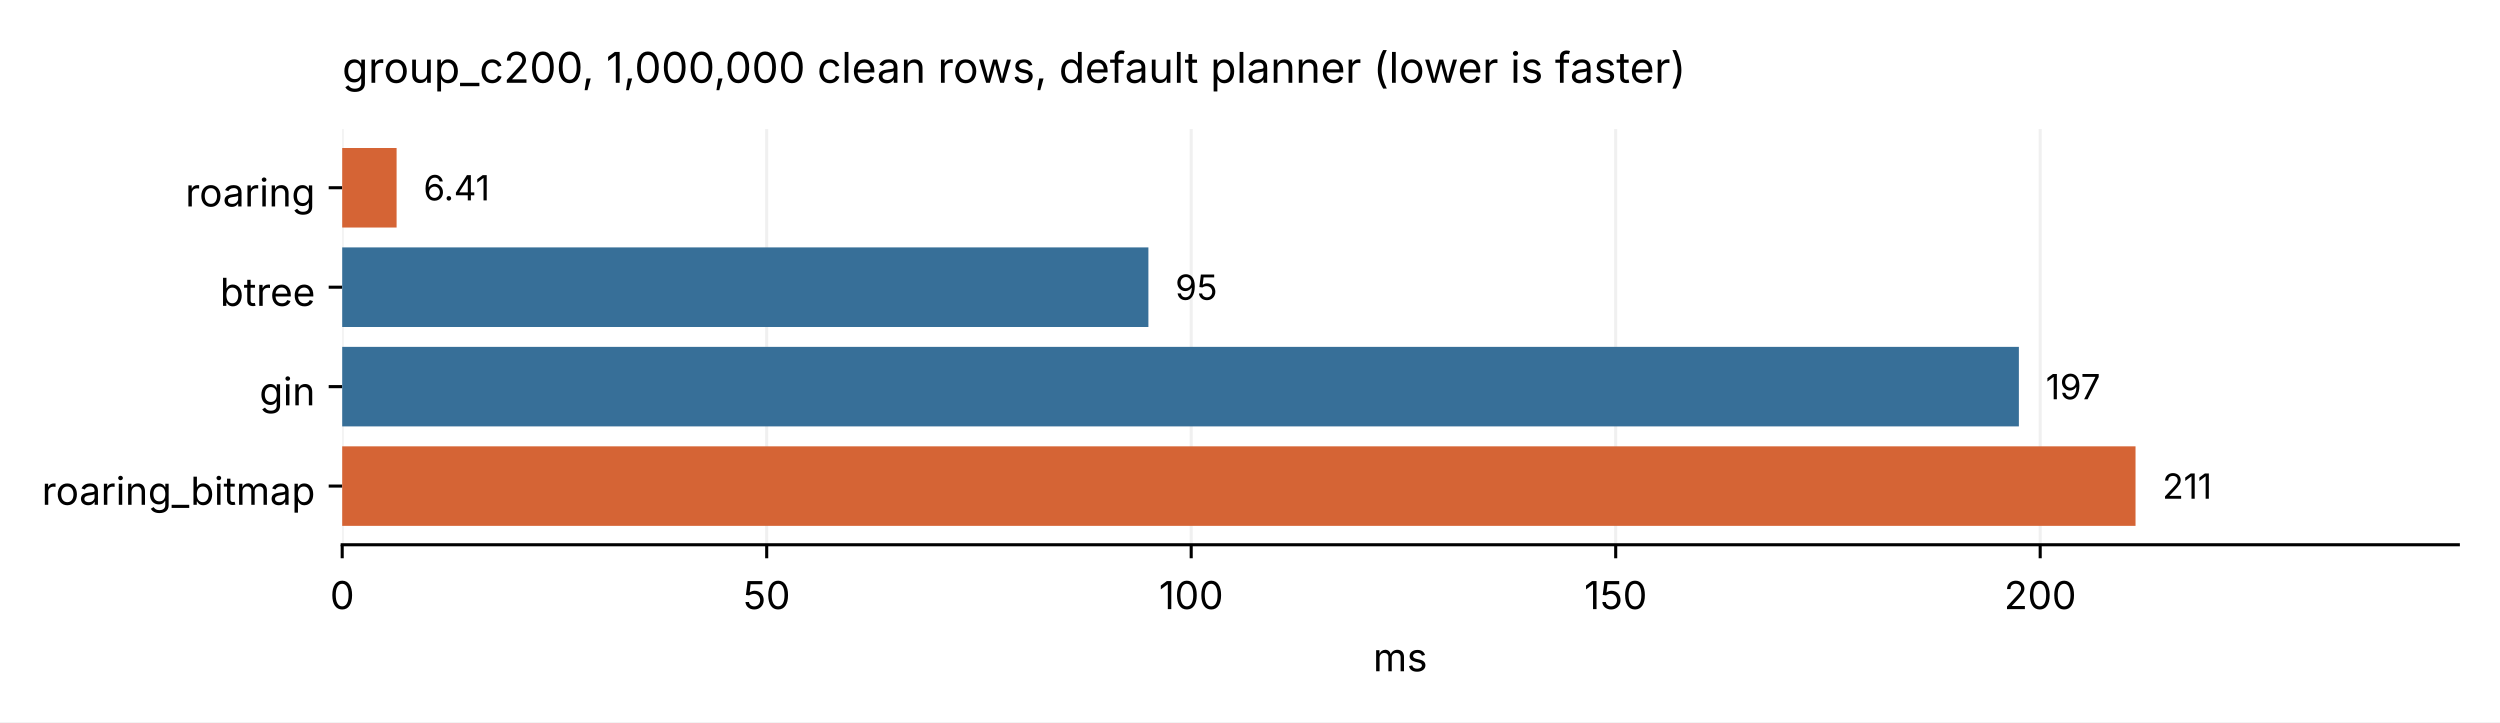
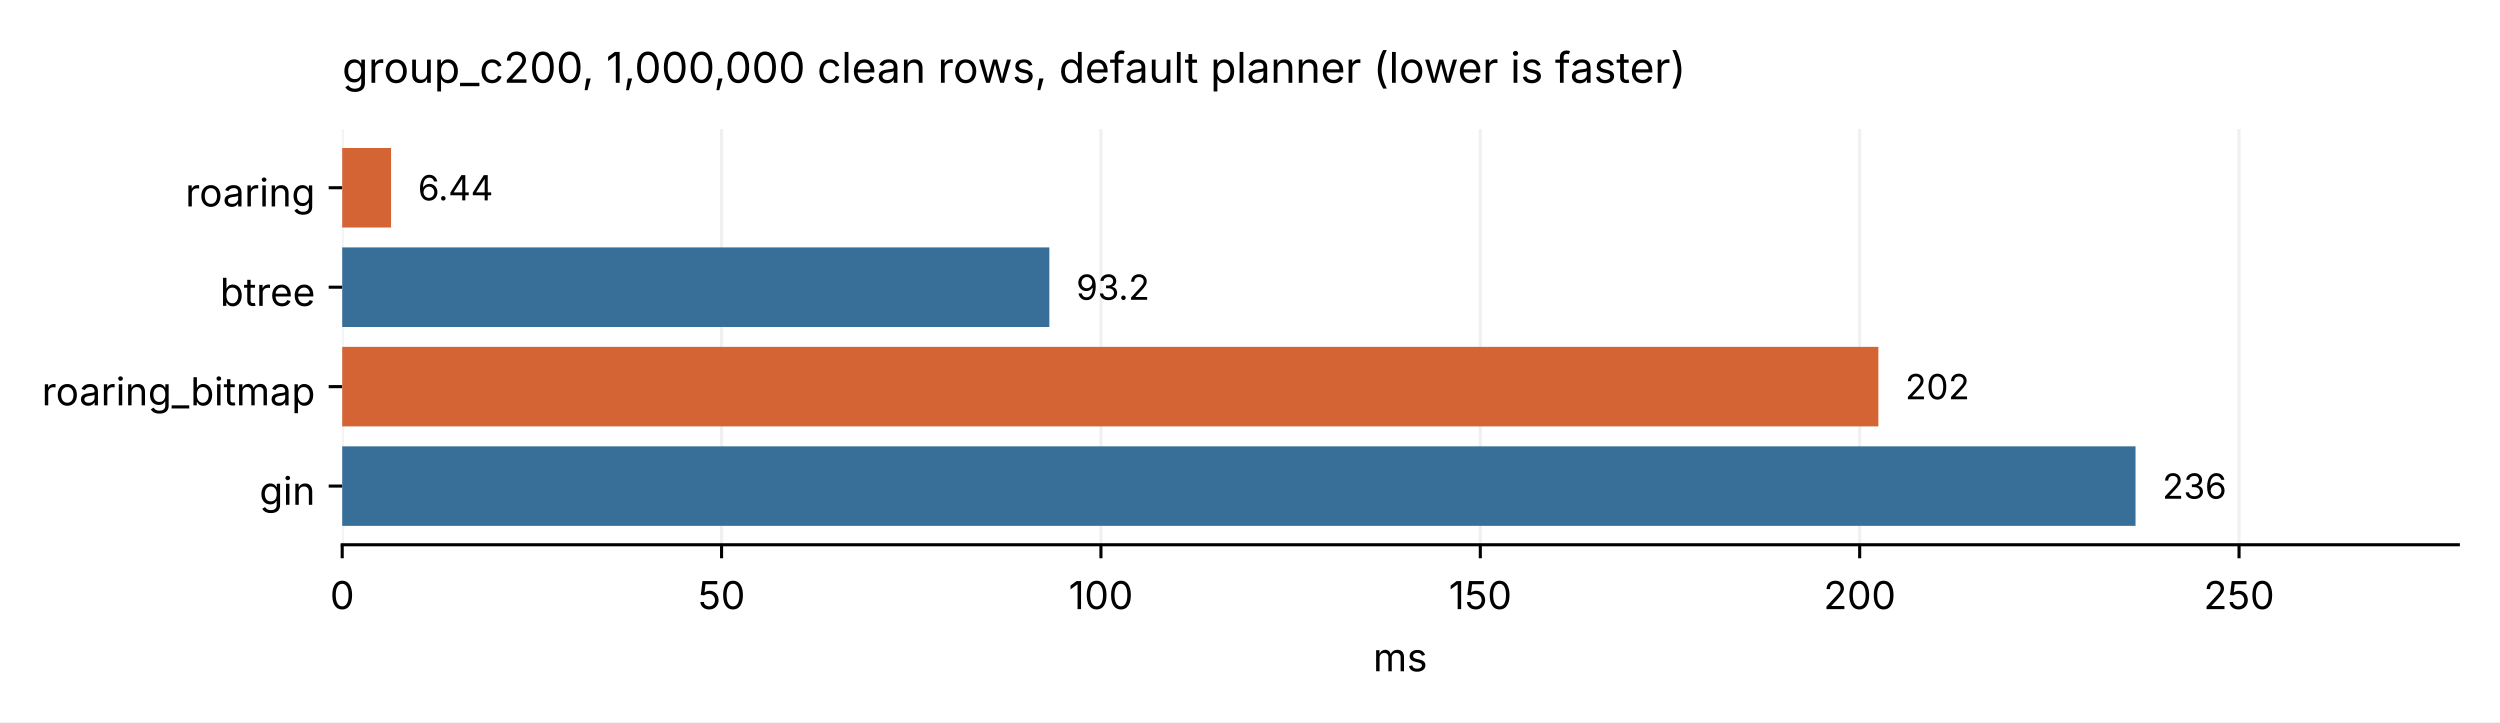
<svg xmlns="http://www.w3.org/2000/svg" xmlns:xlink="http://www.w3.org/1999/xlink" width="648pt" height="187.2pt" viewBox="0 0 648 187.2" version="1.1">
  <defs>
    <style type="text/css">*{stroke-linejoin: round; stroke-linecap: butt}</style>
  </defs>
  <g id="figure_1">
    <g id="patch_1">
      <path d="M 0 187.2  L 648 187.2  L 648 0  L 0 0  z " style="fill: #ffffff" />
    </g>
    <g id="axes_1">
      <g id="patch_2">
        <path d="M 88.698 141.201  L 637.2 141.201  L 637.2 33.456  L 88.698 33.456  z " style="fill: #ffffff" />
      </g>
      <g id="matplotlib.axis_1">
        <g id="xtick_1">
          <g id="line2d_1">
            <path d="M 88.698 141.201  L 88.698 33.456  " clip-path="url(#p33d3b05b69)" style="fill: none; stroke: #b0b0b0; stroke-opacity: 0.18; stroke-width: 0.8; stroke-linecap: square" />
          </g>
          <g id="line2d_2">
            <defs>
              <path id="ma1e8d0fed2" d="M 0 0  L 0 3.5  " style="stroke: #000000; stroke-width: 0.8" />
            </defs>
            <g>
              <use xlink:href="#ma1e8d0fed2" x="88.698" y="141.201" style="stroke: #000000; stroke-width: 0.8" />
            </g>
          </g>
          <g id="text_1">
            <text style="font-size: 10px; font-family: 'Inter', 'DejaVu Sans', 'Bitstream Vera Sans', 'Computer Modern Sans Serif', 'Lucida Grande', 'Verdana', 'Geneva', 'Lucid', 'Arial', 'Helvetica', 'Avant Garde', sans-serif; text-anchor: middle" x="88.698" y="157.888" transform="rotate(-0 88.6975 157.8883)">0</text>
          </g>
        </g>
        <g id="xtick_2">
          <g id="line2d_3">
-             <path d="M 198.728 141.201  L 198.728 33.456  " clip-path="url(#p33d3b05b69)" style="fill: none; stroke: #b0b0b0; stroke-opacity: 0.18; stroke-width: 0.8; stroke-linecap: square" />
+             <path d="M 187.03 141.201  L 187.03 33.456  " clip-path="url(#p33d3b05b69)" style="fill: none; stroke: #b0b0b0; stroke-opacity: 0.18; stroke-width: 0.8; stroke-linecap: square" />
          </g>
          <g id="line2d_4">
            <g>
-               <use xlink:href="#ma1e8d0fed2" x="198.728" y="141.201" style="stroke: #000000; stroke-width: 0.8" />
+               <use xlink:href="#ma1e8d0fed2" x="187.03" y="141.201" style="stroke: #000000; stroke-width: 0.8" />
            </g>
          </g>
          <g id="text_2">
-             <text style="font-size: 10px; font-family: 'Inter', 'DejaVu Sans', 'Bitstream Vera Sans', 'Computer Modern Sans Serif', 'Lucida Grande', 'Verdana', 'Geneva', 'Lucid', 'Arial', 'Helvetica', 'Avant Garde', sans-serif; text-anchor: middle" x="198.728" y="157.888" transform="rotate(-0 198.728 157.8883)">50</text>
+             <text style="font-size: 10px; font-family: 'Inter', 'DejaVu Sans', 'Bitstream Vera Sans', 'Computer Modern Sans Serif', 'Lucida Grande', 'Verdana', 'Geneva', 'Lucid', 'Arial', 'Helvetica', 'Avant Garde', sans-serif; text-anchor: middle" x="187.03" y="157.888" transform="rotate(-0 187.0302 157.8883)">50</text>
          </g>
        </g>
        <g id="xtick_3">
          <g id="line2d_5">
-             <path d="M 308.758 141.201  L 308.758 33.456  " clip-path="url(#p33d3b05b69)" style="fill: none; stroke: #b0b0b0; stroke-opacity: 0.18; stroke-width: 0.8; stroke-linecap: square" />
+             <path d="M 285.363 141.201  L 285.363 33.456  " clip-path="url(#p33d3b05b69)" style="fill: none; stroke: #b0b0b0; stroke-opacity: 0.18; stroke-width: 0.8; stroke-linecap: square" />
          </g>
          <g id="line2d_6">
            <g>
-               <use xlink:href="#ma1e8d0fed2" x="308.758" y="141.201" style="stroke: #000000; stroke-width: 0.8" />
+               <use xlink:href="#ma1e8d0fed2" x="285.363" y="141.201" style="stroke: #000000; stroke-width: 0.8" />
            </g>
          </g>
          <g id="text_3">
-             <text style="font-size: 10px; font-family: 'Inter', 'DejaVu Sans', 'Bitstream Vera Sans', 'Computer Modern Sans Serif', 'Lucida Grande', 'Verdana', 'Geneva', 'Lucid', 'Arial', 'Helvetica', 'Avant Garde', sans-serif; text-anchor: middle" x="308.758" y="157.888" transform="rotate(-0 308.7585 157.8883)">100</text>
+             <text style="font-size: 10px; font-family: 'Inter', 'DejaVu Sans', 'Bitstream Vera Sans', 'Computer Modern Sans Serif', 'Lucida Grande', 'Verdana', 'Geneva', 'Lucid', 'Arial', 'Helvetica', 'Avant Garde', sans-serif; text-anchor: middle" x="285.363" y="157.888" transform="rotate(-0 285.363 157.8883)">100</text>
          </g>
        </g>
        <g id="xtick_4">
          <g id="line2d_7">
-             <path d="M 418.789 141.201  L 418.789 33.456  " clip-path="url(#p33d3b05b69)" style="fill: none; stroke: #b0b0b0; stroke-opacity: 0.18; stroke-width: 0.8; stroke-linecap: square" />
+             <path d="M 383.696 141.201  L 383.696 33.456  " clip-path="url(#p33d3b05b69)" style="fill: none; stroke: #b0b0b0; stroke-opacity: 0.18; stroke-width: 0.8; stroke-linecap: square" />
          </g>
          <g id="line2d_8">
            <g>
-               <use xlink:href="#ma1e8d0fed2" x="418.789" y="141.201" style="stroke: #000000; stroke-width: 0.8" />
+               <use xlink:href="#ma1e8d0fed2" x="383.696" y="141.201" style="stroke: #000000; stroke-width: 0.8" />
            </g>
          </g>
          <g id="text_4">
-             <text style="font-size: 10px; font-family: 'Inter', 'DejaVu Sans', 'Bitstream Vera Sans', 'Computer Modern Sans Serif', 'Lucida Grande', 'Verdana', 'Geneva', 'Lucid', 'Arial', 'Helvetica', 'Avant Garde', sans-serif; text-anchor: middle" x="418.789" y="157.888" transform="rotate(-0 418.789 157.8883)">150</text>
+             <text style="font-size: 10px; font-family: 'Inter', 'DejaVu Sans', 'Bitstream Vera Sans', 'Computer Modern Sans Serif', 'Lucida Grande', 'Verdana', 'Geneva', 'Lucid', 'Arial', 'Helvetica', 'Avant Garde', sans-serif; text-anchor: middle" x="383.696" y="157.888" transform="rotate(-0 383.6957 157.8883)">150</text>
          </g>
        </g>
        <g id="xtick_5">
          <g id="line2d_9">
-             <path d="M 528.819 141.201  L 528.819 33.456  " clip-path="url(#p33d3b05b69)" style="fill: none; stroke: #b0b0b0; stroke-opacity: 0.18; stroke-width: 0.8; stroke-linecap: square" />
+             <path d="M 482.028 141.201  L 482.028 33.456  " clip-path="url(#p33d3b05b69)" style="fill: none; stroke: #b0b0b0; stroke-opacity: 0.18; stroke-width: 0.8; stroke-linecap: square" />
          </g>
          <g id="line2d_10">
            <g>
-               <use xlink:href="#ma1e8d0fed2" x="528.819" y="141.201" style="stroke: #000000; stroke-width: 0.8" />
+               <use xlink:href="#ma1e8d0fed2" x="482.028" y="141.201" style="stroke: #000000; stroke-width: 0.8" />
            </g>
          </g>
          <g id="text_5">
-             <text style="font-size: 10px; font-family: 'Inter', 'DejaVu Sans', 'Bitstream Vera Sans', 'Computer Modern Sans Serif', 'Lucida Grande', 'Verdana', 'Geneva', 'Lucid', 'Arial', 'Helvetica', 'Avant Garde', sans-serif; text-anchor: middle" x="528.819" y="157.888" transform="rotate(-0 528.8195 157.8883)">200</text>
+             <text style="font-size: 10px; font-family: 'Inter', 'DejaVu Sans', 'Bitstream Vera Sans', 'Computer Modern Sans Serif', 'Lucida Grande', 'Verdana', 'Geneva', 'Lucid', 'Arial', 'Helvetica', 'Avant Garde', sans-serif; text-anchor: middle" x="482.028" y="157.888" transform="rotate(-0 482.0285 157.8883)">200</text>
          </g>
        </g>
-         <g id="text_6">
+         <g id="xtick_6">
+           <g id="line2d_11">
+             <path d="M 580.361 141.201  L 580.361 33.456  " clip-path="url(#p33d3b05b69)" style="fill: none; stroke: #b0b0b0; stroke-opacity: 0.18; stroke-width: 0.8; stroke-linecap: square" />
+           </g>
+           <g id="line2d_12">
+             <g>
+               <use xlink:href="#ma1e8d0fed2" x="580.361" y="141.201" style="stroke: #000000; stroke-width: 0.8" />
+             </g>
+           </g>
+           <g id="text_6">
+             <text style="font-size: 10px; font-family: 'Inter', 'DejaVu Sans', 'Bitstream Vera Sans', 'Computer Modern Sans Serif', 'Lucida Grande', 'Verdana', 'Geneva', 'Lucid', 'Arial', 'Helvetica', 'Avant Garde', sans-serif; text-anchor: middle" x="580.361" y="157.888" transform="rotate(-0 580.3612 157.8883)">250</text>
+           </g>
+         </g>
+         <g id="text_7">
          <text style="font-size: 10px; font-family: 'Inter', 'DejaVu Sans', 'Bitstream Vera Sans', 'Computer Modern Sans Serif', 'Lucida Grande', 'Verdana', 'Geneva', 'Lucid', 'Arial', 'Helvetica', 'Avant Garde', sans-serif; text-anchor: middle" x="362.949" y="173.988" transform="rotate(-0 362.9488 173.9879)">ms</text>
        </g>
      </g>
      <g id="matplotlib.axis_2">
        <g id="ytick_1">
-           <g id="line2d_11">
+           <g id="line2d_13">
            <defs>
              <path id="me5a0a83ce7" d="M 0 0  L -3.5 0  " style="stroke: #000000; stroke-width: 0.8" />
            </defs>
            <g>
              <use xlink:href="#me5a0a83ce7" x="88.698" y="48.664" style="stroke: #000000; stroke-width: 0.8" />
            </g>
          </g>
-           <g id="text_7">
+           <g id="text_8">
            <text style="font-size: 10px; font-family: 'Inter', 'DejaVu Sans', 'Bitstream Vera Sans', 'Computer Modern Sans Serif', 'Lucida Grande', 'Verdana', 'Geneva', 'Lucid', 'Arial', 'Helvetica', 'Avant Garde', sans-serif; text-anchor: end" x="81.698" y="53.508" transform="rotate(-0 81.6975 53.50796)">roaring</text>
          </g>
        </g>
        <g id="ytick_2">
-           <g id="line2d_12">
+           <g id="line2d_14">
            <g>
              <use xlink:href="#me5a0a83ce7" x="88.698" y="74.44" style="stroke: #000000; stroke-width: 0.8" />
            </g>
          </g>
-           <g id="text_8">
+           <g id="text_9">
            <text style="font-size: 10px; font-family: 'Inter', 'DejaVu Sans', 'Bitstream Vera Sans', 'Computer Modern Sans Serif', 'Lucida Grande', 'Verdana', 'Geneva', 'Lucid', 'Arial', 'Helvetica', 'Avant Garde', sans-serif; text-anchor: end" x="81.698" y="79.284" transform="rotate(-0 81.6975 79.28416)">btree</text>
          </g>
        </g>
        <g id="ytick_3">
-           <g id="line2d_13">
+           <g id="line2d_15">
            <g>
              <use xlink:href="#me5a0a83ce7" x="88.698" y="100.217" style="stroke: #000000; stroke-width: 0.8" />
            </g>
          </g>
-           <g id="text_9">
-             <text style="font-size: 10px; font-family: 'Inter', 'DejaVu Sans', 'Bitstream Vera Sans', 'Computer Modern Sans Serif', 'Lucida Grande', 'Verdana', 'Geneva', 'Lucid', 'Arial', 'Helvetica', 'Avant Garde', sans-serif; text-anchor: end" x="81.698" y="105.06" transform="rotate(-0 81.6975 105.0604)">gin</text>
+           <g id="text_10">
+             <text style="font-size: 10px; font-family: 'Inter', 'DejaVu Sans', 'Bitstream Vera Sans', 'Computer Modern Sans Serif', 'Lucida Grande', 'Verdana', 'Geneva', 'Lucid', 'Arial', 'Helvetica', 'Avant Garde', sans-serif; text-anchor: end" x="81.698" y="105.06" transform="rotate(-0 81.6975 105.0604)">roaring_bitmap</text>
          </g>
        </g>
        <g id="ytick_4">
-           <g id="line2d_14">
+           <g id="line2d_16">
            <g>
              <use xlink:href="#me5a0a83ce7" x="88.698" y="125.993" style="stroke: #000000; stroke-width: 0.8" />
            </g>
          </g>
-           <g id="text_10">
-             <text style="font-size: 10px; font-family: 'Inter', 'DejaVu Sans', 'Bitstream Vera Sans', 'Computer Modern Sans Serif', 'Lucida Grande', 'Verdana', 'Geneva', 'Lucid', 'Arial', 'Helvetica', 'Avant Garde', sans-serif; text-anchor: end" x="81.698" y="130.837" transform="rotate(-0 81.6975 130.8366)">roaring_bitmap</text>
+           <g id="text_11">
+             <text style="font-size: 10px; font-family: 'Inter', 'DejaVu Sans', 'Bitstream Vera Sans', 'Computer Modern Sans Serif', 'Lucida Grande', 'Verdana', 'Geneva', 'Lucid', 'Arial', 'Helvetica', 'Avant Garde', sans-serif; text-anchor: end" x="81.698" y="130.837" transform="rotate(-0 81.6975 130.8366)">gin</text>
          </g>
        </g>
      </g>
      <g id="patch_3">
-         <path d="M 88.698 38.354  L 102.799 38.354  L 102.799 58.975  L 88.698 58.975  z " clip-path="url(#p33d3b05b69)" style="fill: #d56435" />
+         <path d="M 88.698 38.354  L 101.361 38.354  L 101.361 58.975  L 88.698 58.975  z " clip-path="url(#p33d3b05b69)" style="fill: #d56435" />
      </g>
      <g id="patch_4">
-         <path d="M 88.698 64.13  L 297.665 64.13  L 297.665 84.751  L 88.698 84.751  z " clip-path="url(#p33d3b05b69)" style="fill: #376f98" />
+         <path d="M 88.698 64.13  L 271.994 64.13  L 271.994 84.751  L 88.698 84.751  z " clip-path="url(#p33d3b05b69)" style="fill: #376f98" />
      </g>
      <g id="patch_5">
-         <path d="M 88.698 89.906  L 523.294 89.906  L 523.294 110.527  L 88.698 110.527  z " clip-path="url(#p33d3b05b69)" style="fill: #376f98" />
+         <path d="M 88.698 89.906  L 486.874 89.906  L 486.874 110.527  L 88.698 110.527  z " clip-path="url(#p33d3b05b69)" style="fill: #d56435" />
      </g>
      <g id="patch_6">
-         <path d="M 88.698 115.682  L 553.53 115.682  L 553.53 136.303  L 88.698 136.303  z " clip-path="url(#p33d3b05b69)" style="fill: #d56435" />
+         <path d="M 88.698 115.682  L 553.53 115.682  L 553.53 136.303  L 88.698 136.303  z " clip-path="url(#p33d3b05b69)" style="fill: #376f98" />
      </g>
      <g id="patch_7">
        <path d="M 88.698 141.201  L 637.2 141.201  " style="fill: none; stroke: #000000; stroke-width: 0.8; stroke-linejoin: miter; stroke-linecap: square" />
      </g>
-       <g id="text_11">
-         <text style="font-size: 9px; font-family: 'Inter', 'DejaVu Sans', 'Bitstream Vera Sans', 'Computer Modern Sans Serif', 'Lucida Grande', 'Verdana', 'Geneva', 'Lucid', 'Arial', 'Helvetica', 'Avant Garde', sans-serif; text-anchor: start" x="109.771" y="51.938" transform="rotate(-0 109.7715 51.93814)">6.41</text>
-       </g>
      <g id="text_12">
-         <text style="font-size: 9px; font-family: 'Inter', 'DejaVu Sans', 'Bitstream Vera Sans', 'Computer Modern Sans Serif', 'Lucida Grande', 'Verdana', 'Geneva', 'Lucid', 'Arial', 'Helvetica', 'Avant Garde', sans-serif; text-anchor: start" x="304.638" y="77.714" transform="rotate(-0 304.6377 77.71434)">95</text>
+         <text style="font-size: 9px; font-family: 'Inter', 'DejaVu Sans', 'Bitstream Vera Sans', 'Computer Modern Sans Serif', 'Lucida Grande', 'Verdana', 'Geneva', 'Lucid', 'Arial', 'Helvetica', 'Avant Garde', sans-serif; text-anchor: start" x="108.333" y="51.938" transform="rotate(-0 108.3333 51.93814)">6.44</text>
      </g>
      <g id="text_13">
-         <text style="font-size: 9px; font-family: 'Inter', 'DejaVu Sans', 'Bitstream Vera Sans', 'Computer Modern Sans Serif', 'Lucida Grande', 'Verdana', 'Geneva', 'Lucid', 'Arial', 'Helvetica', 'Avant Garde', sans-serif; text-anchor: start" x="530.266" y="103.491" transform="rotate(-0 530.2662 103.4905)">197</text>
+         <text style="font-size: 9px; font-family: 'Inter', 'DejaVu Sans', 'Bitstream Vera Sans', 'Computer Modern Sans Serif', 'Lucida Grande', 'Verdana', 'Geneva', 'Lucid', 'Arial', 'Helvetica', 'Avant Garde', sans-serif; text-anchor: start" x="278.966" y="77.714" transform="rotate(-0 278.9662 77.71434)">93.2</text>
      </g>
      <g id="text_14">
-         <text style="font-size: 9px; font-family: 'Inter', 'DejaVu Sans', 'Bitstream Vera Sans', 'Computer Modern Sans Serif', 'Lucida Grande', 'Verdana', 'Geneva', 'Lucid', 'Arial', 'Helvetica', 'Avant Garde', sans-serif; text-anchor: start" x="560.503" y="129.267" transform="rotate(-0 560.5026 129.2667)">211</text>
+         <text style="font-size: 9px; font-family: 'Inter', 'DejaVu Sans', 'Bitstream Vera Sans', 'Computer Modern Sans Serif', 'Lucida Grande', 'Verdana', 'Geneva', 'Lucid', 'Arial', 'Helvetica', 'Avant Garde', sans-serif; text-anchor: start" x="493.847" y="103.491" transform="rotate(-0 493.8468 103.4905)">202</text>
      </g>
      <g id="text_15">
+         <text style="font-size: 9px; font-family: 'Inter', 'DejaVu Sans', 'Bitstream Vera Sans', 'Computer Modern Sans Serif', 'Lucida Grande', 'Verdana', 'Geneva', 'Lucid', 'Arial', 'Helvetica', 'Avant Garde', sans-serif; text-anchor: start" x="560.503" y="129.267" transform="rotate(-0 560.5026 129.2667)">236</text>
+       </g>
+       <g id="text_16">
        <text style="font-size: 11px; font-family: 'Inter', 'DejaVu Sans', 'Bitstream Vera Sans', 'Computer Modern Sans Serif', 'Lucida Grande', 'Verdana', 'Geneva', 'Lucid', 'Arial', 'Helvetica', 'Avant Garde', sans-serif; text-anchor: start" x="88.698" y="21.456" transform="rotate(-0 88.6975 21.45625)">group_c200, 1,000,000 clean rows, default planner (lower is faster)</text>
      </g>
    </g>
  </g>
  <defs>
    <clipPath id="p33d3b05b69">
      <rect x="88.698" y="33.456" width="548.503" height="107.745" />
    </clipPath>
  </defs>
</svg>
